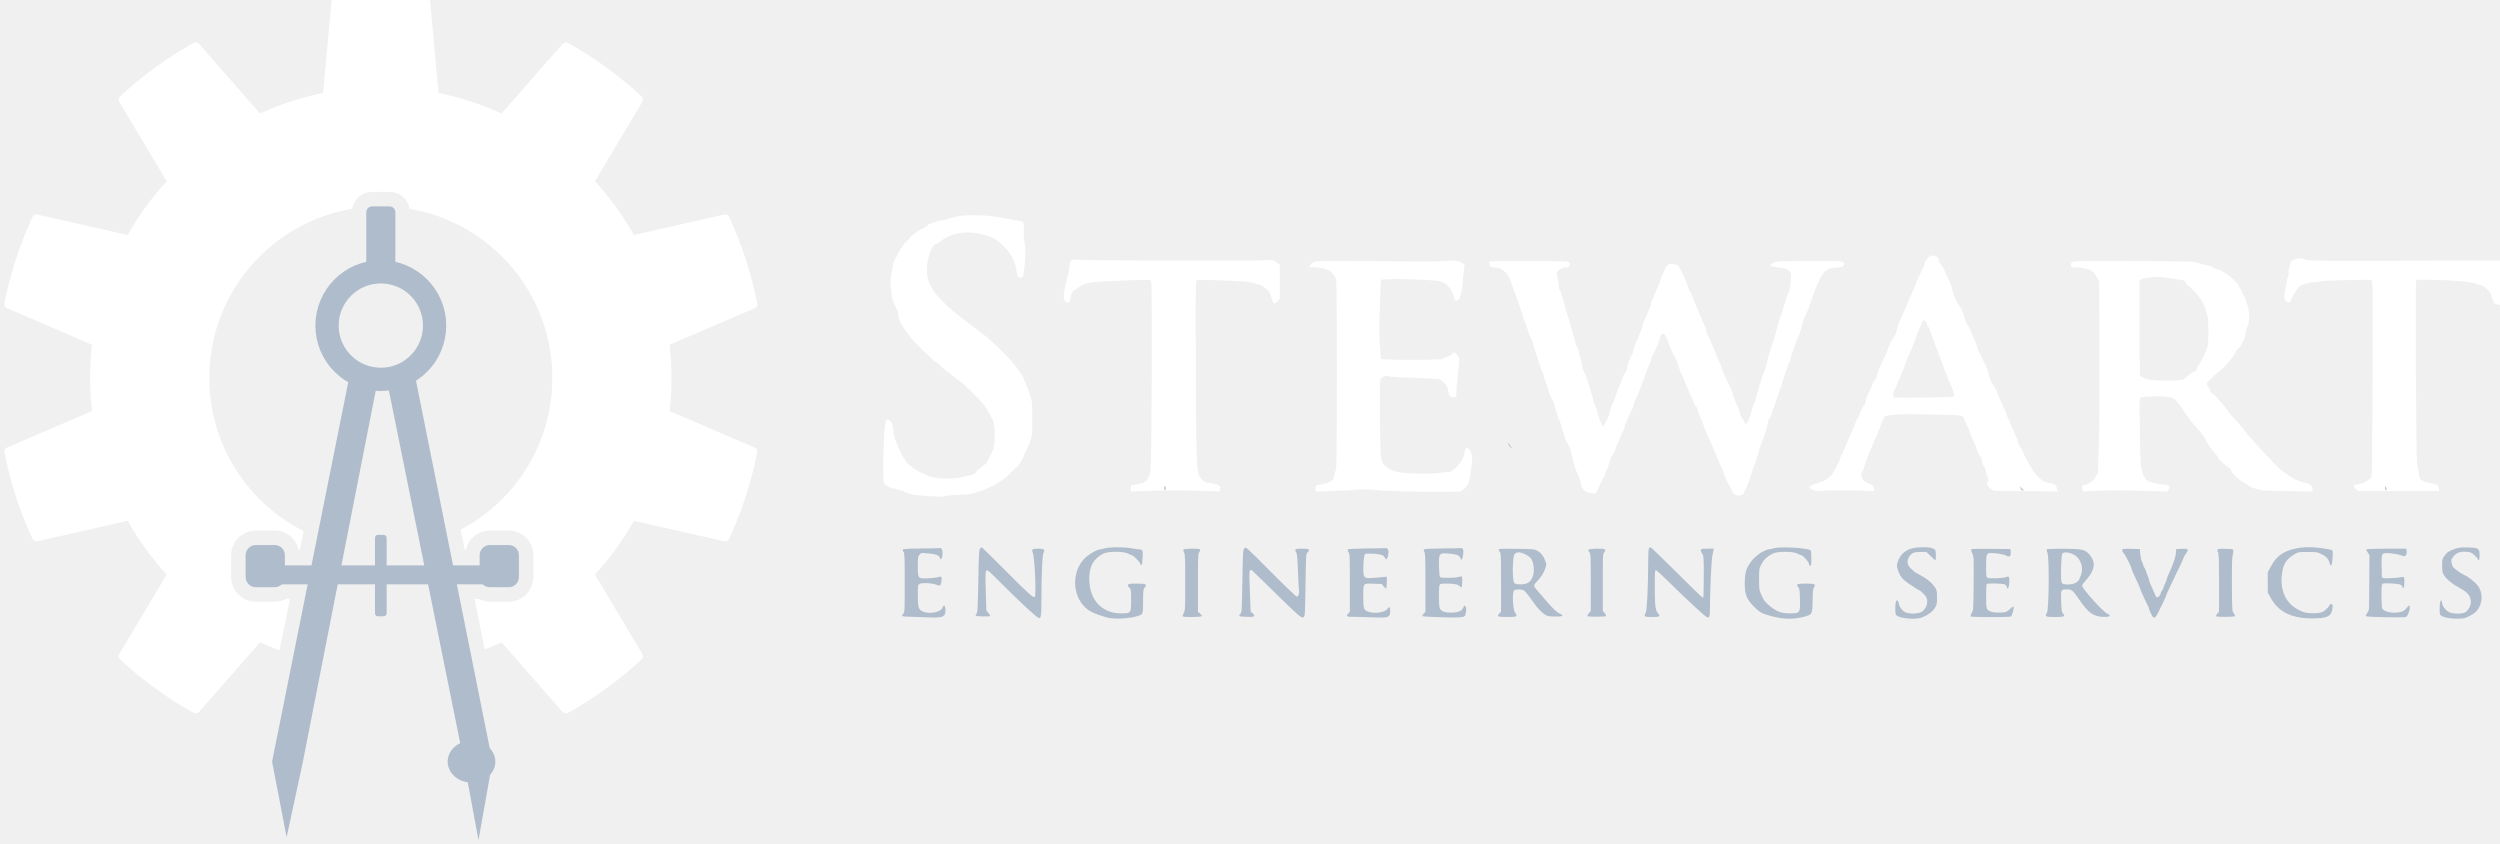
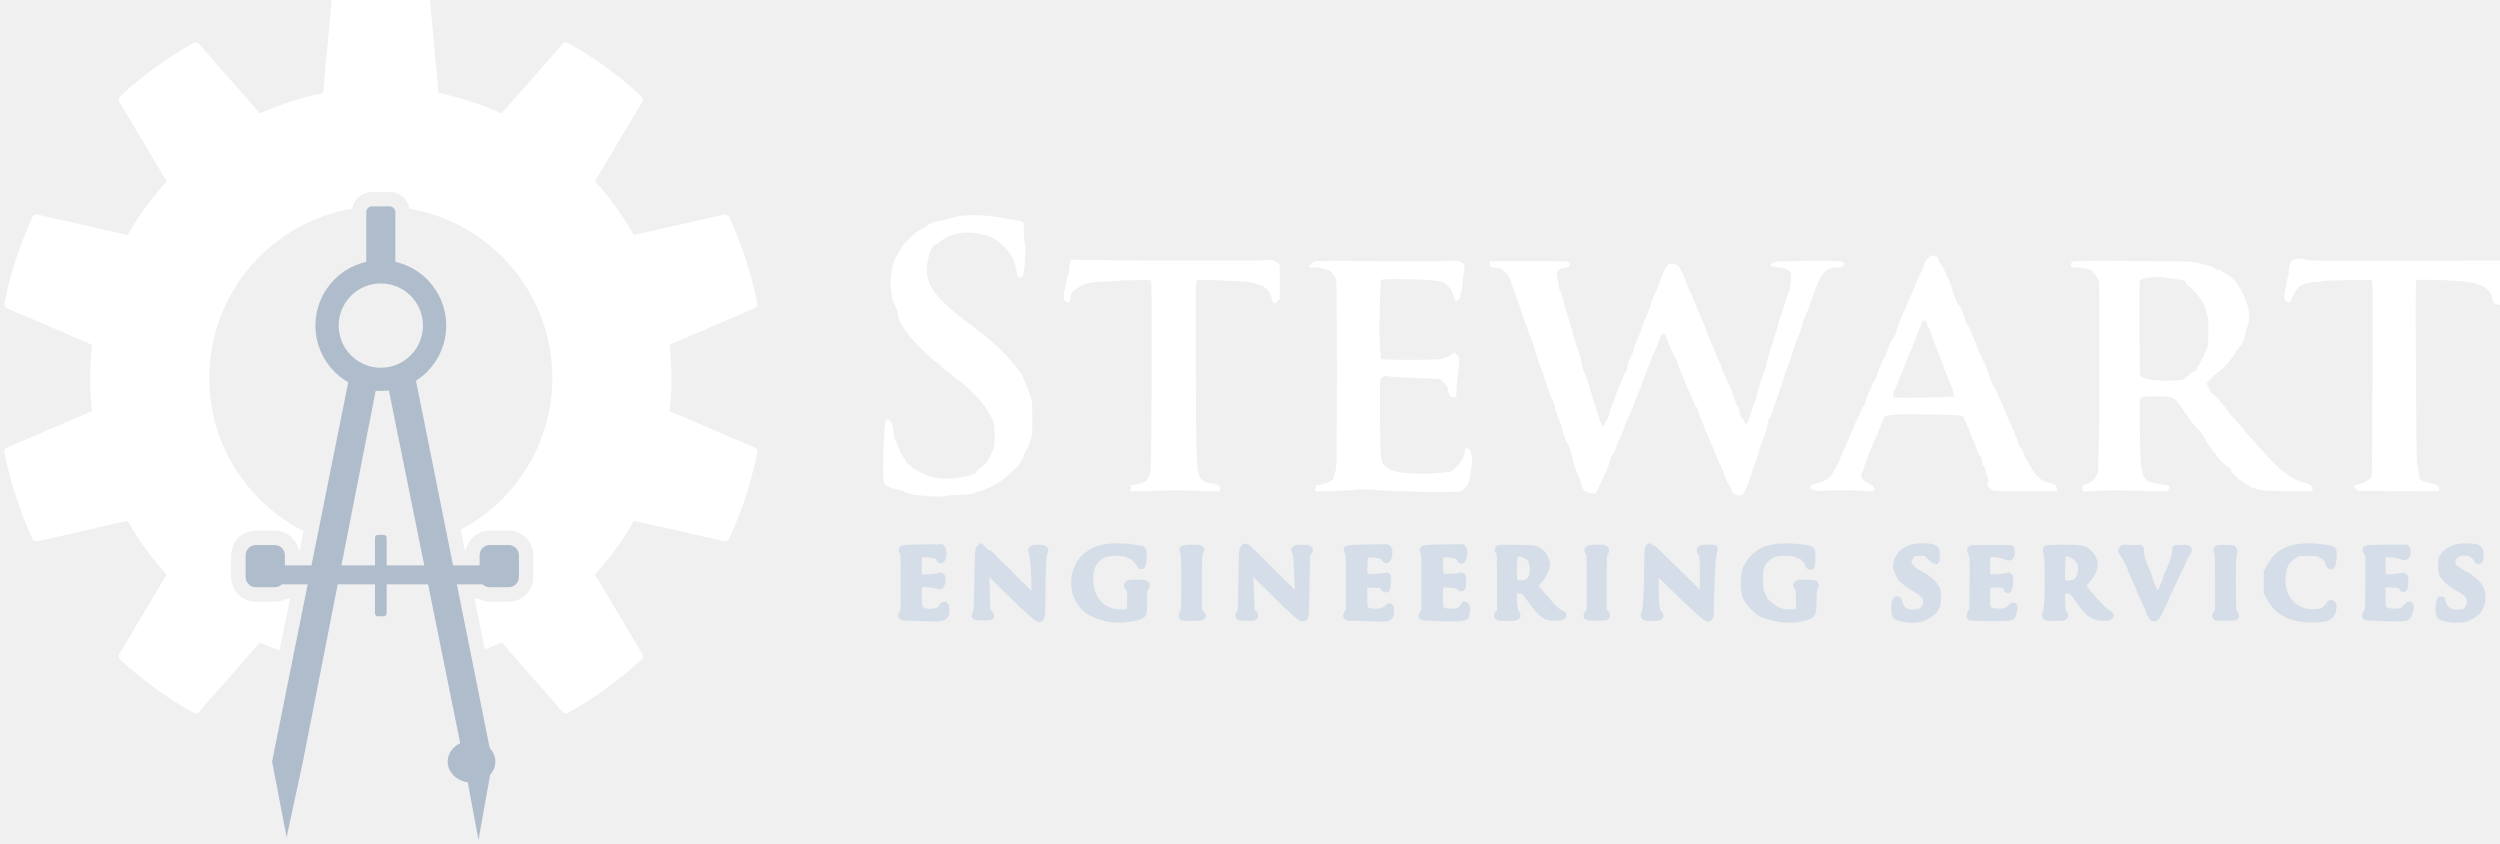
<svg xmlns="http://www.w3.org/2000/svg" viewBox="0 0 860 290" width="860" height="290">
  <defs>
    <mask id="ko-r" maskUnits="userSpaceOnUse" x="-20" y="-20" width="320" height="340">
      <rect x="-20" y="-20" width="320" height="340" fill="#fff" />
      <g fill="#000" stroke="#000" stroke-width="10" stroke-linejoin="round">
        <rect x="126" y="71" width="10" height="24" rx="2" />
        <circle cx="131" cy="112" r="18.5" fill="none" stroke="#000" stroke-width="8" />
        <path d="M120.5 128H130.5L104.2 262 98.6 288 93.6 262Z" />
        <path d="M132.5 128H142.5L169.4 262 164.6 289 159.6 262Z" />
        <ellipse cx="162.2" cy="262" rx="8.2" ry="7.2" />
        <rect x="88" y="194.5" width="87" height="6.5" rx="1" />
        <rect x="84.5" y="187.5" width="13.5" height="14.5" rx="3.5" />
        <rect x="165" y="187.5" width="13.5" height="14.5" rx="3.5" />
        <rect x="129" y="184" width="4" height="28" rx="1" />
        <path d="M118 150H145L178 300H84Z" />
      </g>
    </mask>
  </defs>
  <path mask="url(#ko-r)" fill="#FFFFFF" stroke="#FFFFFF" stroke-width="3" stroke-linejoin="round" fill-rule="evenodd" d="M149.46 33.24L146.45 0.42A130.5 130.5 0 0 0 115.55 0.42L112.54 33.24A98.5 98.5 0 0 0 89.06 40.87L89.06 40.87L67.33 16.08A130.5 130.5 0 0 0 42.33 34.25L59.20 62.57A98.5 98.5 0 0 0 44.68 82.55L44.68 82.55L12.54 75.26A130.5 130.5 0 0 0 2.99 104.65L33.28 117.65A98.5 98.5 0 0 0 33.28 142.35L33.28 142.35L2.99 155.35A130.5 130.5 0 0 0 12.54 184.74L44.68 177.45A98.5 98.5 0 0 0 59.20 197.43L59.20 197.43L42.33 225.75A130.5 130.5 0 0 0 67.33 243.92L89.06 219.13A98.5 98.5 0 0 0 112.54 226.76L112.54 226.76L115.55 259.58A130.5 130.5 0 0 0 146.45 259.58L149.46 226.76A98.5 98.5 0 0 0 172.94 219.13L172.94 219.13L194.67 243.92A130.5 130.5 0 0 0 219.67 225.75L202.80 197.43A98.5 98.5 0 0 0 217.32 177.45L217.32 177.45L249.46 184.74A130.5 130.5 0 0 0 259.01 155.35L228.72 142.35A98.5 98.5 0 0 0 228.72 117.65L228.72 117.65L259.01 104.65A130.5 130.5 0 0 0 249.46 75.26L217.32 82.55A98.5 98.5 0 0 0 202.80 62.57L202.80 62.57L219.67 34.25A130.5 130.5 0 0 0 194.67 16.08L172.94 40.87A98.5 98.5 0 0 0 149.46 33.24ZM191.50 130.00A60.5 60.5 0 1 0 70.50 130.00A60.5 60.5 0 1 0 191.50 130.00Z" />
  <g fill="#AEBCCB">
    <rect x="126" y="71" width="10" height="24" rx="2" />
    <circle cx="131" cy="112" r="18.5" fill="none" stroke="#AEBCCB" stroke-width="8" />
    <path d="M120.5 128H130.5L104.2 262 98.6 288 93.6 262Z" />
    <path d="M132.5 128H142.5L169.4 262 164.6 289 159.6 262Z" />
    <ellipse cx="162.2" cy="262" rx="8.2" ry="7.2" />
    <rect x="88" y="194.5" width="87" height="6.5" rx="1" />
    <rect x="84.5" y="187.5" width="13.5" height="14.5" rx="3.5" />
    <rect x="165" y="187.5" width="13.5" height="14.5" rx="3.5" />
    <rect x="129" y="184" width="4" height="28" rx="1" />
  </g>
  <g transform="translate(280 0) scale(.25)">
    <g transform="translate(0 1160) scale(.1 -.1)">
      <path fill="#FFFFFF" d="M2020 8630 c-30 -4 -68 -12 -83 -18 -16 -7 -39 -12 -51 -12 -13 0 -36 -6 -52 -14 -16 -8 -56 -17 -89 -21 -33 -4 -77 -16 -97 -26 -20 -10 -43 -19 -51 -19 -8 0 -22 -10 -33 -21 -10 -12 -43 -32 -72 -45 -63 -28 -182 -119 -182 -140 0 -8 -11 -19 -24 -25 -26 -12 -106 -120 -106 -144 0 -8 -4 -15 -9 -15 -5 0 -15 -16 -21 -35 -6 -19 -15 -35 -20 -35 -4 0 -17 -26 -28 -57 -18 -52 -28 -103 -47 -252 -7 -56 13 -249 30 -281 7 -14 21 -45 30 -70 9 -25 23 -57 31 -72 8 -14 14 -44 14 -66 0 -59 49 -149 159 -290 67 -87 324 -338 364 -357 20 -9 47 -32 61 -50 14 -18 49 -48 78 -68 29 -19 70 -51 92 -71 21 -20 63 -52 92 -71 64 -41 271 -245 335 -330 25 -33 58 -87 74 -120 16 -33 35 -67 41 -75 38 -47 43 -351 7 -425 -11 -22 -35 -72 -54 -111 -19 -39 -41 -75 -50 -80 -39 -22 -129 -100 -129 -111 0 -16 -30 -31 -82 -43 -24 -5 -74 -16 -113 -25 -152 -35 -367 -26 -470 20 -129 56 -198 95 -230 130 -5 5 -22 18 -37 28 -16 10 -28 22 -28 27 0 6 -15 32 -34 58 -18 27 -37 59 -41 73 -4 13 -14 33 -21 44 -8 11 -14 25 -14 32 0 7 -14 42 -30 77 -17 36 -32 86 -34 113 -7 107 -18 147 -45 170 -67 57 -77 17 -92 -363 -12 -324 -9 -469 12 -502 14 -23 90 -62 120 -62 11 0 36 -7 57 -16 20 -9 46 -16 58 -15 11 1 27 -5 34 -13 7 -9 22 -16 34 -16 12 0 26 -4 32 -9 27 -25 451 -58 489 -38 11 6 99 14 196 18 147 5 183 10 223 28 27 11 55 21 63 21 15 0 88 28 168 65 86 39 221 137 265 193 23 28 46 52 51 52 26 0 116 126 128 181 5 22 15 48 23 57 19 23 32 54 65 147 27 79 28 83 27 310 -1 213 -2 236 -24 300 -28 87 -56 158 -81 210 -10 22 -19 45 -19 52 0 6 -18 34 -40 62 -22 28 -40 53 -40 57 0 7 -67 90 -120 147 -94 103 -297 291 -350 325 -14 9 -41 30 -62 47 -20 16 -73 57 -117 90 -45 33 -104 78 -130 100 -27 22 -72 58 -100 80 -100 78 -281 269 -281 296 0 4 -6 14 -14 22 -8 8 -27 43 -42 78 -42 100 -40 256 6 394 33 97 57 135 87 135 8 0 33 15 56 34 183 146 445 168 717 57 52 -21 83 -44 156 -116 120 -118 162 -203 189 -387 6 -41 42 -61 74 -41 28 18 53 412 30 479 -9 25 -13 79 -12 157 2 138 14 126 -142 152 -55 9 -134 23 -175 31 -165 32 -401 43 -550 24z M15359 8075 c-30 -16 -79 -84 -79 -109 0 -9 -9 -34 -19 -54 -42 -80 -101 -209 -101 -220 0 -6 -18 -51 -40 -99 -75 -162 -80 -173 -80 -184 0 -6 -18 -50 -41 -97 -64 -139 -75 -164 -88 -212 -7 -25 -18 -63 -24 -85 -6 -22 -24 -54 -40 -72 -16 -17 -37 -55 -48 -85 -41 -119 -55 -154 -71 -178 -9 -14 -23 -41 -31 -60 -55 -128 -66 -159 -73 -194 -3 -21 -20 -53 -35 -71 -16 -18 -29 -40 -29 -50 0 -9 -6 -29 -14 -43 -43 -81 -76 -162 -76 -190 0 -17 -8 -39 -19 -49 -23 -22 -36 -47 -57 -109 -9 -27 -19 -51 -23 -54 -9 -8 -51 -96 -51 -108 0 -6 -24 -62 -54 -124 -29 -62 -59 -131 -66 -153 -7 -22 -19 -49 -26 -60 -8 -11 -14 -27 -14 -36 0 -9 -9 -27 -19 -41 -11 -13 -22 -41 -26 -61 -4 -21 -11 -40 -16 -42 -4 -3 -26 -43 -48 -88 -55 -113 -112 -158 -246 -197 -124 -36 -136 -61 -46 -94 35 -12 63 -16 89 -11 20 3 53 6 72 6 19 0 107 0 195 1 181 3 195 2 358 -7 114 -7 117 -7 117 13 0 41 -21 69 -64 83 -65 22 -116 73 -116 119 0 21 6 43 14 49 8 7 18 27 21 44 8 39 50 156 77 217 19 41 40 91 72 175 6 17 19 41 29 55 9 13 17 32 17 42 0 10 9 35 20 55 11 21 20 43 20 50 0 7 9 30 20 50 11 21 20 43 20 49 0 27 36 39 139 47 138 10 109 10 541 3 418 -7 414 -7 435 -77 6 -19 17 -45 25 -59 16 -28 35 -74 56 -139 8 -25 27 -67 43 -95 15 -28 31 -68 35 -89 9 -47 42 -113 60 -120 8 -3 15 -28 18 -62 4 -43 10 -59 26 -71 16 -11 22 -26 22 -50 0 -19 9 -52 20 -74 23 -45 26 -84 7 -102 -19 -17 5 -57 52 -89 l36 -24 438 -3 439 -3 -7 33 c-13 58 -20 64 -103 81 -46 10 -89 26 -103 38 -13 12 -35 31 -49 43 -30 27 -90 102 -90 113 0 5 -15 31 -33 58 -35 54 -82 147 -92 182 -3 12 -19 37 -34 57 -16 20 -31 54 -35 79 -4 23 -15 56 -26 72 -11 17 -20 40 -20 53 0 12 -4 22 -9 22 -5 0 -15 17 -21 38 -7 20 -30 74 -51 120 -22 45 -39 87 -39 94 0 11 -6 25 -79 180 -23 48 -41 92 -41 97 0 14 -40 90 -50 96 -15 9 -49 89 -60 140 -6 28 -20 69 -30 92 -11 24 -20 48 -20 54 0 6 -9 22 -20 36 -11 14 -20 32 -20 39 0 8 -13 35 -29 62 -17 26 -35 68 -40 94 -6 26 -29 84 -51 130 -22 46 -40 88 -40 95 0 18 -39 89 -55 103 -8 7 -17 28 -21 49 -3 20 -14 54 -23 76 -10 22 -21 52 -25 68 -3 15 -22 44 -40 65 -34 37 -76 139 -97 232 -5 25 -21 70 -35 100 -14 30 -34 73 -44 95 -42 95 -56 121 -77 142 -13 12 -23 32 -23 45 -1 55 -70 91 -121 63z m-55 -907 c9 -12 16 -30 16 -40 0 -10 4 -18 8 -18 4 0 14 -17 21 -37 7 -21 21 -62 32 -90 11 -29 29 -79 41 -110 11 -32 27 -70 34 -85 8 -14 14 -31 14 -38 0 -6 9 -30 19 -53 20 -43 54 -136 73 -197 5 -19 17 -44 24 -55 8 -11 14 -27 14 -37 0 -10 13 -41 28 -70 40 -76 67 -173 54 -195 -6 -9 -671 -20 -819 -14 -19 1 -17 85 2 101 8 7 15 18 15 24 0 6 7 25 16 41 9 17 29 65 45 107 15 43 35 88 43 100 7 13 17 37 21 53 3 17 12 44 19 60 7 17 23 55 35 85 13 30 31 72 42 92 10 20 19 43 19 50 1 7 9 31 20 53 11 22 19 45 20 50 0 14 59 156 69 169 5 6 12 26 16 44 8 38 36 43 59 10z M20390 8035 c-19 -8 -42 -17 -52 -20 -20 -8 -60 -164 -46 -181 5 -7 2 -23 -7 -40 -8 -16 -15 -37 -15 -46 0 -9 -6 -43 -14 -75 -23 -93 -29 -185 -14 -205 18 -24 78 -36 78 -15 0 27 65 145 110 198 23 28 163 69 234 69 34 0 66 4 72 9 5 6 158 13 352 16 l342 6 11 -28 c7 -19 9 -421 5 -1298 -6 -1462 -4 -1394 -30 -1409 -10 -6 -31 -21 -45 -32 -28 -23 -119 -54 -158 -54 -32 0 -30 -26 5 -58 l29 -27 556 -1 557 -1 0 33 c0 43 -24 59 -115 75 -38 6 -88 22 -110 34 -40 23 -40 24 -52 106 -7 46 -18 102 -24 124 -13 42 -26 2465 -14 2512 l5 23 179 0 c284 -2 579 -26 643 -54 21 -9 44 -16 52 -16 39 0 143 -89 152 -130 7 -33 32 -101 43 -118 4 -7 24 -17 45 -22 l36 -8 0 307 0 306 -1319 -3 c-1131 -3 -1323 -1 -1348 11 -44 22 -104 27 -143 12z M3538 8018 c-11 -9 -19 -41 -26 -113 -5 -56 -15 -101 -21 -103 -6 -2 -11 -19 -11 -38 0 -18 -7 -51 -15 -71 -8 -21 -19 -74 -24 -118 -11 -88 -1 -119 47 -136 25 -9 42 18 42 68 0 36 29 91 52 99 10 3 34 19 52 34 41 36 123 68 195 75 111 11 420 27 608 31 186 4 192 4 203 -16 16 -30 8 -2545 -9 -2615 -22 -96 -50 -138 -106 -159 -27 -10 -75 -21 -105 -25 l-55 -6 -3 -44 -3 -44 298 9 c335 9 335 9 673 -1 l245 -7 12 28 c21 47 -22 72 -151 89 -59 8 -98 35 -130 90 -42 71 -48 251 -52 1522 -4 1079 -3 1152 13 1169 16 15 35 16 213 10 440 -16 535 -24 589 -47 24 -10 54 -19 66 -19 22 0 78 -39 120 -84 12 -13 30 -54 40 -90 25 -91 38 -100 81 -53 l34 37 0 231 0 231 -29 27 c-43 40 -96 53 -165 40 -59 -11 -2393 -5 -2571 6 -66 5 -94 3 -107 -7z M8700 8009 c-45 -6 -420 -7 -926 -3 -622 5 -861 3 -885 -5 -19 -6 -44 -26 -57 -44 l-22 -32 97 -6 c63 -3 110 -11 130 -22 18 -9 38 -17 46 -17 22 0 83 -72 98 -116 12 -32 14 -261 14 -1324 -1 -1195 -2 -1287 -18 -1317 -9 -18 -17 -45 -17 -62 0 -16 -4 -33 -10 -36 -5 -3 -10 -14 -10 -24 0 -20 -134 -71 -187 -71 -38 0 -53 -16 -53 -58 l0 -35 258 7 c141 4 276 12 298 18 39 9 223 5 304 -7 78 -11 632 -26 875 -23 l261 3 50 40 c63 50 78 96 104 327 10 95 10 113 -5 158 -28 84 -79 106 -88 38 -10 -86 -43 -150 -114 -221 -45 -45 -75 -68 -92 -69 -14 0 -37 -3 -51 -4 -171 -22 -237 -25 -410 -20 -240 7 -321 24 -404 85 -68 50 -71 56 -85 156 -13 91 -19 1016 -7 1053 11 34 85 65 112 47 16 -11 102 -16 352 -24 181 -6 338 -14 348 -17 11 -4 40 -28 66 -54 40 -41 47 -53 53 -102 9 -70 38 -103 83 -94 l29 7 6 117 c4 64 14 171 22 237 22 175 21 185 -19 224 l-35 34 -39 -32 c-22 -17 -54 -34 -71 -37 -17 -4 -36 -13 -42 -20 -16 -20 -843 -21 -856 -1 -7 11 -24 305 -23 397 4 302 17 678 23 688 15 22 640 10 803 -16 91 -15 182 -117 199 -224 12 -75 76 -54 91 30 4 20 10 42 14 47 4 6 11 60 15 120 4 61 13 141 20 179 12 67 12 70 -9 88 -44 37 -128 50 -236 37z M9313 8003 c-26 -5 -28 -18 -10 -56 11 -24 18 -27 61 -27 109 0 198 -84 236 -225 5 -16 20 -59 33 -95 25 -64 32 -85 67 -185 9 -27 22 -66 30 -85 7 -19 18 -55 25 -80 7 -25 19 -61 28 -80 21 -50 37 -97 53 -155 8 -27 19 -51 24 -53 5 -2 19 -36 30 -75 42 -148 113 -363 131 -399 10 -20 19 -44 19 -53 0 -9 8 -37 19 -63 10 -26 28 -81 41 -122 22 -75 55 -152 76 -180 6 -8 14 -37 18 -64 3 -27 11 -55 17 -63 7 -7 16 -34 20 -60 5 -26 14 -50 20 -53 5 -4 16 -31 24 -61 13 -50 20 -76 62 -204 9 -27 22 -54 29 -60 18 -14 53 -116 69 -200 16 -86 38 -150 77 -234 16 -35 35 -89 41 -120 6 -31 17 -62 24 -69 7 -7 13 -17 13 -22 0 -17 82 -50 124 -50 l43 0 41 83 c22 45 43 92 46 104 4 11 13 27 21 33 8 7 15 20 15 29 0 9 7 30 16 46 20 39 41 97 60 165 8 30 21 60 28 65 15 11 56 97 56 116 0 6 9 33 21 58 12 25 29 64 39 86 10 22 27 61 39 88 11 26 21 54 21 63 0 8 8 32 19 52 17 35 26 54 80 175 11 26 21 54 21 62 0 13 13 44 61 150 10 22 27 65 38 95 11 30 34 90 51 134 16 43 30 82 30 87 0 5 13 36 29 69 16 33 32 78 36 100 4 22 12 46 18 53 22 23 87 173 101 232 17 70 53 74 83 8 12 -27 25 -61 29 -78 8 -35 81 -193 99 -215 7 -8 27 -61 44 -117 18 -56 39 -107 47 -114 8 -6 14 -18 14 -25 0 -7 9 -33 19 -56 10 -24 29 -68 41 -98 13 -30 40 -92 61 -137 22 -46 39 -88 39 -95 0 -7 9 -19 20 -26 11 -7 20 -23 20 -36 0 -22 15 -61 61 -163 10 -24 19 -47 19 -53 0 -5 9 -29 19 -52 10 -24 29 -68 41 -98 13 -30 40 -92 61 -137 22 -46 39 -89 39 -97 0 -8 4 -17 9 -21 5 -3 15 -22 21 -43 11 -36 36 -92 72 -163 10 -20 18 -45 18 -56 0 -10 6 -27 14 -38 7 -11 17 -31 21 -45 4 -14 20 -45 35 -70 15 -25 33 -63 41 -84 29 -81 154 -88 174 -9 3 15 12 35 19 43 7 8 23 47 36 85 12 39 31 93 41 120 11 28 19 56 19 64 0 7 7 25 15 39 19 34 61 165 70 217 4 22 13 50 21 62 8 12 14 30 14 40 0 10 6 27 13 38 20 30 67 184 71 235 3 24 10 49 18 55 14 11 30 47 60 140 11 33 23 69 27 80 5 11 21 58 36 105 14 46 31 93 36 103 6 10 18 48 28 85 25 90 69 219 91 262 9 19 20 53 24 75 4 22 14 54 21 70 7 17 23 62 35 100 13 39 27 77 32 85 23 40 55 136 74 220 8 36 19 67 24 68 6 2 10 11 10 21 0 9 6 26 14 37 15 22 34 71 96 255 21 63 50 136 64 162 14 25 26 50 26 56 0 22 64 104 101 128 31 20 54 26 124 31 78 4 88 7 103 30 15 23 15 25 -8 44 -23 18 -42 19 -464 17 -429 -2 -442 -3 -490 -24 l-49 -22 23 -23 c18 -18 24 -20 31 -9 5 8 9 9 9 3 0 -7 26 -13 68 -16 82 -5 146 -40 155 -85 8 -41 -13 -224 -29 -250 -15 -24 -40 -98 -74 -218 -12 -44 -31 -98 -41 -121 -10 -23 -19 -47 -19 -55 0 -8 -9 -45 -21 -84 -11 -38 -30 -101 -41 -140 -25 -84 -37 -123 -48 -150 -21 -57 -51 -167 -60 -220 -6 -33 -21 -82 -34 -110 -13 -27 -35 -88 -49 -135 -14 -47 -35 -116 -46 -155 -12 -38 -21 -77 -21 -85 0 -8 -7 -28 -16 -45 -16 -29 -21 -47 -62 -187 -25 -87 -48 -124 -68 -107 -8 6 -14 19 -14 29 0 10 -7 23 -16 31 -23 19 -40 58 -54 122 -6 31 -15 57 -20 57 -5 0 -14 17 -20 38 -7 20 -20 56 -31 79 -10 24 -19 49 -19 58 0 16 -17 55 -96 220 -29 61 -55 126 -59 145 -4 19 -15 49 -25 65 -9 17 -27 57 -39 90 -31 82 -67 167 -107 253 -19 40 -34 79 -34 87 0 8 -9 34 -19 57 -10 24 -29 68 -41 98 -13 30 -34 80 -47 110 -48 106 -93 219 -93 233 0 6 -6 18 -14 26 -14 15 -23 37 -60 141 -33 90 -95 216 -118 237 -10 9 -40 18 -68 21 -73 7 -84 -5 -159 -182 -12 -27 -21 -53 -21 -59 0 -6 -8 -29 -18 -51 -11 -23 -29 -66 -41 -96 -13 -30 -32 -74 -42 -98 -10 -23 -19 -48 -19 -55 0 -13 -31 -98 -60 -162 -10 -22 -27 -61 -39 -88 -11 -26 -21 -54 -21 -63 0 -15 -26 -86 -60 -159 -40 -89 -59 -142 -65 -182 -4 -23 -13 -47 -21 -54 -8 -6 -14 -18 -14 -27 0 -8 -9 -30 -21 -48 -11 -19 -23 -60 -26 -91 -4 -43 -12 -64 -29 -79 -13 -12 -30 -48 -39 -79 -10 -31 -30 -82 -45 -113 -15 -32 -36 -86 -46 -122 -10 -36 -30 -88 -45 -117 -15 -28 -33 -80 -39 -114 -7 -35 -21 -76 -32 -92 -12 -17 -27 -46 -34 -66 -7 -20 -18 -36 -25 -36 -15 0 -49 82 -79 190 -12 44 -31 99 -41 123 -10 23 -19 48 -19 55 0 6 -9 41 -20 77 -11 36 -34 111 -51 167 -16 56 -41 117 -53 136 -15 22 -25 56 -30 101 -4 37 -16 89 -26 117 -11 27 -20 60 -20 72 0 12 -9 36 -20 52 -11 17 -20 39 -20 51 0 12 -11 52 -25 89 -13 37 -22 72 -19 76 3 5 -2 21 -10 37 -8 15 -17 46 -21 67 -4 22 -15 60 -25 85 -17 43 -32 96 -81 280 -12 47 -27 88 -33 92 -5 3 -11 19 -13 35 -6 51 -13 97 -25 150 -9 45 -9 56 6 78 21 32 72 55 120 55 30 0 35 4 41 31 8 37 7 38 -42 50 -37 8 -996 10 -1040 2z M17312 7993 c-15 -13 -20 -25 -15 -45 5 -28 7 -28 82 -28 42 -1 94 -7 116 -15 22 -8 48 -15 58 -15 24 0 82 -63 110 -120 l22 -45 3 -945 c2 -598 -1 -1070 -8 -1285 -7 -187 -12 -356 -11 -377 0 -20 -6 -41 -14 -48 -8 -7 -15 -17 -15 -22 0 -37 -107 -118 -156 -118 -29 0 -43 -28 -31 -61 l12 -32 205 9 c216 9 244 9 680 -2 l275 -7 14 25 c25 48 13 62 -59 69 -103 10 -192 30 -227 51 -33 19 -73 89 -73 125 0 11 -6 36 -14 54 -11 26 -16 136 -21 491 -7 447 -7 456 12 473 17 14 48 18 184 21 189 4 264 -10 302 -57 12 -15 36 -43 52 -64 17 -20 36 -49 44 -63 7 -15 28 -45 45 -67 17 -22 45 -60 61 -85 17 -25 55 -70 85 -100 58 -58 120 -146 120 -168 0 -14 130 -191 156 -212 7 -7 14 -18 14 -24 0 -17 99 -111 137 -130 21 -10 35 -26 39 -44 8 -33 86 -116 134 -143 19 -11 47 -27 61 -37 79 -53 96 -63 119 -68 14 -2 50 -12 80 -22 46 -14 111 -17 393 -20 l337 -4 0 25 c0 56 -30 80 -119 97 -68 13 -171 63 -235 116 -30 24 -59 44 -63 44 -12 0 -226 221 -343 354 -52 59 -104 118 -116 129 -12 12 -34 40 -50 62 -16 21 -36 46 -44 55 -8 9 -37 42 -65 74 -27 32 -65 75 -84 95 -18 20 -43 52 -56 71 -12 19 -35 49 -51 65 -16 17 -48 54 -71 84 -24 30 -56 61 -73 69 -19 9 -33 27 -41 51 -7 20 -20 46 -29 59 -24 30 -16 54 31 88 21 16 39 34 39 41 0 6 24 27 54 47 76 50 209 197 246 271 16 33 39 66 50 73 41 25 100 155 100 220 0 11 6 33 14 49 50 101 46 258 -10 380 -7 17 -14 38 -14 46 0 8 -9 25 -19 39 -11 13 -23 36 -26 51 -4 14 -13 31 -21 38 -8 6 -14 15 -14 20 0 37 -124 158 -200 196 -19 10 -41 24 -48 31 -7 6 -25 12 -39 12 -15 0 -34 6 -42 13 -21 18 -127 57 -154 57 -12 0 -51 10 -87 22 -65 22 -71 22 -886 26 -780 3 -821 2 -842 -15z m1353 -223 c60 -11 125 -20 144 -20 35 0 71 -23 71 -46 0 -7 8 -17 17 -22 9 -5 51 -44 93 -86 85 -84 152 -197 165 -277 4 -24 12 -50 18 -58 19 -22 20 -398 2 -434 -8 -17 -15 -34 -15 -38 0 -16 -83 -184 -107 -215 -12 -17 -23 -37 -23 -45 0 -19 -20 -39 -38 -39 -13 0 -110 -75 -124 -96 -27 -41 -426 -45 -543 -5 -32 11 -65 28 -72 37 -10 14 -13 154 -13 666 l0 648 26 17 c26 17 111 28 235 31 30 1 104 -7 164 -18z" />
      <g data-centered="1" transform="translate(529 0)">
-         <path fill="#AEBCCB" d="M9028 5482 c9 -10 22 -27 29 -38 6 -10 12 -14 12 -8 1 15 -38 64 -50 64 -5 0 -1 -8 9 -18z M4290 4886 c0 -14 5 -28 10 -31 6 -4 10 7 10 24 0 17 -4 31 -10 31 -5 0 -10 -11 -10 -24z M16071 4895 c-1 -25 17 -45 39 -45 12 1 11 3 -3 11 -10 6 -22 20 -27 32 -8 21 -9 21 -9 2z M21090 4888 c0 -15 5 -30 10 -33 13 -8 13 25 0 45 -8 12 -10 9 -10 -12z M1761 4057 c-19 -24 -22 -64 -29 -479 -7 -369 -10 -409 -26 -427 -9 -10 -13 -22 -8 -25 14 -8 189 -12 197 -4 4 4 -6 23 -22 41 l-30 35 -8 267 c-6 234 -5 269 8 283 14 14 32 -1 180 -149 264 -265 488 -474 534 -498 38 -20 43 9 44 261 1 358 12 609 29 634 25 40 8 54 -67 54 -92 0 -101 -7 -79 -61 24 -59 47 -567 27 -597 -17 -27 -66 16 -395 347 -182 182 -333 331 -337 331 -3 0 -12 -6 -18 -13z M3470 4054 c-25 -7 -54 -14 -64 -14 -30 0 -115 -45 -176 -93 -195 -153 -222 -481 -55 -675 67 -77 136 -113 320 -167 132 -39 451 -5 492 51 9 13 13 62 13 175 0 141 2 159 20 182 39 49 23 57 -123 57 -111 0 -128 -11 -86 -56 23 -25 24 -32 24 -171 0 -183 0 -183 -141 -183 -258 0 -431 184 -435 465 -3 177 54 283 191 356 65 35 283 35 345 1 22 -12 45 -22 51 -22 18 0 103 -86 114 -115 17 -46 27 -26 33 72 7 106 1 123 -42 123 -14 0 -61 7 -104 15 -101 19 -315 19 -377 -1z M5392 4052 c-18 -18 -19 -43 -26 -448 -7 -417 -8 -430 -28 -451 -30 -32 -19 -38 88 -41 107 -4 127 8 80 50 l-26 23 -11 279 c-9 231 -9 280 3 287 7 5 16 8 20 6 3 -1 148 -141 321 -311 322 -316 362 -351 391 -340 24 9 24 14 31 459 6 388 7 411 25 430 42 45 28 55 -69 55 -98 0 -112 -7 -86 -47 14 -21 18 -67 26 -260 5 -130 11 -250 14 -267 8 -39 -9 -86 -30 -86 -9 0 -161 145 -338 323 -389 390 -360 364 -385 339z M10960 4051 c-6 -11 -10 -93 -10 -193 -1 -353 -17 -667 -35 -694 -30 -46 -16 -54 89 -54 107 0 121 8 81 50 -36 37 -44 109 -45 383 0 160 3 209 13 213 7 2 87 -70 182 -164 210 -209 483 -462 519 -482 40 -21 46 -5 46 145 0 195 20 633 31 690 6 28 13 62 16 78 l5 27 -86 0 c-101 0 -109 -7 -74 -66 23 -38 23 -45 23 -324 0 -220 -3 -285 -12 -285 -7 0 -170 156 -361 348 -192 191 -354 347 -360 347 -6 0 -16 -9 -22 -19z M12675 4055 c-27 -8 -59 -14 -70 -15 -21 0 -103 -40 -133 -65 -9 -7 -32 -26 -50 -41 -36 -29 -72 -78 -112 -153 -37 -71 -43 -296 -8 -384 32 -83 159 -215 233 -241 210 -74 381 -88 545 -46 129 34 128 31 132 223 2 134 6 166 20 186 30 42 10 51 -114 51 -119 0 -139 -10 -102 -51 16 -18 20 -41 22 -151 6 -204 3 -208 -136 -208 -117 0 -176 21 -268 93 -72 57 -94 84 -130 168 -27 60 -28 73 -28 209 0 143 0 146 31 205 32 63 78 106 153 146 65 35 283 35 345 1 22 -12 45 -22 52 -22 22 0 102 -89 105 -118 2 -16 9 -27 18 -27 12 0 15 18 15 104 0 82 -3 105 -15 111 -68 34 -411 51 -505 25z M14560 4048 c-96 -34 -151 -93 -180 -194 -11 -37 -10 -50 8 -103 28 -82 66 -128 154 -186 40 -26 85 -56 100 -66 15 -11 31 -19 35 -19 13 -1 78 -63 96 -92 37 -60 12 -155 -53 -203 -48 -35 -196 -37 -245 -3 -41 28 -71 73 -79 121 -8 45 -31 49 -40 6 -8 -43 -7 -151 2 -166 34 -54 269 -76 368 -36 80 34 142 80 171 131 25 43 28 56 27 144 0 88 -3 100 -27 135 -54 77 -121 129 -259 200 -15 8 -48 35 -73 59 -52 53 -60 104 -25 161 33 55 64 68 157 68 l82 0 58 -57 c32 -32 62 -58 66 -58 4 0 7 33 5 73 -3 71 -3 72 -38 89 -50 26 -233 23 -310 -4z M19830 4046 c-151 -39 -239 -106 -309 -236 l-46 -85 0 -140 1 -140 44 -79 c108 -190 290 -277 574 -275 204 1 257 28 271 136 6 45 4 54 -11 60 -11 4 -19 2 -22 -6 -8 -24 -65 -82 -96 -98 -52 -27 -199 -29 -269 -5 -222 79 -330 270 -296 526 19 142 57 200 184 277 37 22 50 24 171 24 123 0 134 -2 186 -28 69 -35 95 -62 111 -116 6 -23 17 -42 22 -42 12 0 23 66 24 148 1 57 -1 63 -21 67 -207 44 -379 48 -518 12z M22050 4047 c-83 -29 -111 -48 -146 -99 -27 -38 -29 -49 -29 -132 0 -76 4 -97 22 -126 41 -66 115 -125 252 -200 82 -46 121 -101 121 -172 0 -49 -32 -111 -71 -140 -39 -29 -186 -28 -234 2 -50 31 -82 74 -90 120 -4 22 -10 40 -15 40 -19 0 -28 -171 -11 -199 19 -30 112 -53 221 -53 98 -1 109 1 172 31 79 38 118 73 147 135 44 89 37 198 -17 279 -29 43 -135 131 -177 147 -42 16 -148 89 -169 117 -10 14 -21 44 -23 67 -4 36 0 46 31 83 44 51 88 66 171 61 55 -3 69 -9 108 -41 25 -21 49 -46 52 -57 13 -41 25 -18 25 50 0 95 -14 104 -165 107 -92 2 -120 -1 -175 -20z M952 4053 c-210 -3 -254 -6 -258 -18 -3 -8 1 -22 10 -30 14 -15 16 -64 16 -423 0 -403 0 -406 -22 -429 -30 -33 -19 -37 90 -39 53 -1 167 -5 253 -9 216 -10 249 7 237 125 -4 43 -23 49 -36 11 -24 -67 -191 -98 -282 -51 -51 26 -60 59 -60 227 0 130 0 133 25 149 30 19 176 11 238 -14 46 -18 53 -12 63 56 8 53 -3 67 -41 52 -15 -6 -76 -13 -135 -17 -149 -8 -150 -7 -150 166 0 117 2 131 22 156 21 27 23 28 99 22 125 -10 169 -25 182 -60 9 -28 11 -29 24 -12 25 35 12 155 -16 143 -4 -2 -120 -4 -259 -5z M7075 4053 c-137 -2 -253 -7 -258 -12 -5 -5 -1 -21 10 -37 17 -26 18 -56 18 -425 l0 -397 -25 -27 c-34 -37 -16 -45 95 -43 50 0 162 -3 250 -7 213 -9 235 -2 235 87 0 56 -12 67 -34 33 -36 -55 -195 -76 -282 -36 -50 23 -54 39 -54 222 0 167 -4 162 139 157 l114 -3 28 -35 c16 -18 31 -31 34 -28 4 3 7 41 8 84 l2 79 -30 -3 c-16 -1 -76 -7 -132 -12 -121 -12 -147 -5 -157 40 -14 71 -2 267 18 287 10 10 156 5 208 -7 38 -10 52 -19 65 -43 15 -29 16 -30 29 -12 8 10 14 26 14 36 0 9 3 30 6 46 6 31 -16 65 -39 61 -7 -2 -124 -4 -262 -5z M8112 4053 c-204 -3 -244 -6 -249 -18 -3 -9 1 -23 8 -32 11 -13 14 -94 14 -419 l0 -402 -25 -27 c-18 -20 -21 -28 -12 -34 7 -4 127 -11 266 -15 262 -6 310 -2 320 32 15 55 16 98 2 117 -14 19 -15 19 -30 -16 -19 -46 -75 -69 -169 -69 -94 0 -144 22 -157 69 -13 47 -13 287 0 312 9 17 22 19 104 19 101 0 152 -12 178 -41 21 -25 27 -11 29 74 2 69 -2 74 -45 59 -44 -16 -244 -18 -259 -3 -8 7 -13 58 -15 132 -6 187 2 201 106 194 129 -10 172 -23 184 -56 18 -52 31 -37 44 54 7 51 -6 79 -35 75 -9 -2 -125 -4 -259 -5z M4554 4037 c-2 -7 2 -27 11 -43 13 -24 15 -87 15 -409 0 -363 -1 -382 -20 -418 -11 -21 -18 -42 -15 -47 9 -15 252 -13 261 2 4 6 -5 21 -22 35 l-29 23 0 398 c0 366 1 400 18 425 10 15 15 32 12 37 -10 16 -225 13 -231 -3z M8895 4040 c-4 -6 1 -20 12 -32 17 -19 18 -45 18 -423 l0 -403 -24 -25 c-37 -40 -21 -47 110 -47 135 0 147 7 108 59 -32 43 -43 286 -13 308 22 16 102 17 131 0 20 -11 79 -84 146 -182 41 -60 107 -128 150 -154 33 -20 53 -24 134 -25 102 -1 131 12 76 36 -51 22 -99 66 -199 184 -54 64 -114 133 -131 152 -40 43 -41 62 -5 99 62 64 101 121 122 181 21 60 21 65 6 109 -23 67 -60 116 -109 143 -40 24 -51 25 -283 28 -178 3 -243 1 -249 -8z m358 -65 c77 -36 102 -68 117 -146 20 -113 -8 -208 -75 -249 -43 -26 -159 -29 -187 -3 -29 26 -27 359 3 397 27 34 72 34 142 1z M10132 4038 c-8 -8 -6 -17 8 -36 19 -24 20 -43 20 -418 l0 -392 -27 -32 c-21 -25 -23 -34 -13 -40 11 -7 175 -8 238 -1 19 2 14 22 -10 49 l-23 24 0 393 c0 360 1 395 18 412 21 24 22 39 1 47 -29 11 -199 7 -212 -6z M15395 4040 c-4 -6 3 -30 15 -55 21 -43 21 -53 18 -412 -3 -364 -3 -368 -26 -407 -13 -21 -19 -42 -15 -47 15 -14 538 -15 556 -1 16 14 42 113 35 134 -2 6 -20 -4 -39 -23 -18 -19 -47 -40 -62 -47 -38 -16 -170 -15 -210 2 -66 27 -67 31 -67 211 0 117 3 166 12 171 14 9 175 6 227 -3 25 -4 36 -13 46 -37 l13 -31 11 28 c14 35 14 134 1 142 -5 3 -18 1 -29 -4 -30 -17 -233 -26 -259 -12 -21 11 -22 18 -22 161 0 173 3 180 78 180 69 0 174 -19 199 -36 46 -29 69 -6 61 62 l-3 29 -267 3 c-177 1 -269 -1 -273 -8z M16435 4040 c-4 -6 1 -30 10 -53 26 -68 19 -780 -8 -821 -33 -49 -20 -56 105 -56 133 0 153 8 119 44 -21 22 -23 36 -28 165 -7 165 -4 171 68 171 81 0 88 -6 192 -157 107 -156 175 -207 289 -219 107 -11 155 12 86 41 -57 23 -348 348 -348 387 0 8 18 34 40 59 123 133 151 234 90 329 -46 72 -86 100 -162 110 -88 13 -445 13 -453 0z m380 -77 c92 -54 132 -186 86 -285 -11 -26 -21 -51 -21 -56 0 -5 -17 -21 -38 -36 -52 -36 -184 -39 -202 -5 -18 33 -9 381 10 404 22 26 102 16 165 -22z M17474 4035 c-4 -9 2 -26 13 -38 27 -30 113 -196 113 -218 0 -12 12 -39 76 -177 24 -51 44 -97 44 -102 0 -11 69 -164 100 -222 11 -20 20 -42 20 -49 0 -17 48 -117 59 -123 21 -13 43 10 72 73 16 36 34 73 39 81 6 8 15 26 21 40 6 14 20 43 30 66 11 23 19 44 19 48 0 3 27 64 61 134 33 70 70 147 81 172 12 25 25 52 30 60 4 8 15 31 24 50 8 19 22 49 30 67 8 17 14 34 14 37 0 3 14 26 32 51 41 58 32 67 -63 63 l-74 -3 -1 -30 c-2 -70 -35 -170 -109 -330 -8 -16 -17 -43 -21 -60 -4 -16 -15 -46 -26 -65 -10 -19 -18 -41 -18 -48 0 -8 -9 -25 -20 -39 -11 -14 -20 -33 -20 -43 0 -19 -30 -50 -49 -50 -6 0 -16 12 -22 28 -6 15 -19 45 -29 67 -10 22 -27 61 -39 88 -11 26 -21 55 -21 65 -1 9 -9 35 -20 57 -11 22 -20 47 -20 55 0 8 -9 29 -20 45 -11 17 -20 37 -20 45 0 8 -7 29 -17 45 -9 17 -19 62 -22 100 l-6 70 -118 3 c-100 2 -118 0 -123 -13z M18784 4035 c-4 -8 0 -23 7 -32 11 -13 14 -94 14 -419 l0 -402 -24 -25 c-12 -14 -20 -31 -16 -37 7 -12 248 -10 260 2 4 3 -4 21 -17 38 -23 32 -23 33 -26 378 -2 224 1 368 8 407 20 110 29 100 -93 103 -89 2 -108 0 -113 -13z M20834 4039 c-3 -6 4 -25 17 -42 l24 -32 -2 -310 c-1 -170 -2 -342 -3 -381 0 -60 -4 -77 -26 -109 -17 -26 -22 -40 -14 -45 18 -11 516 -21 544 -10 25 9 56 84 56 137 0 32 -10 29 -44 -13 -38 -48 -80 -64 -171 -64 -82 0 -145 23 -165 59 -6 11 -10 87 -10 175 0 139 2 156 18 165 11 6 63 6 131 2 115 -8 129 -13 144 -55 11 -28 22 13 22 77 0 67 -2 72 -20 68 -79 -14 -240 -23 -263 -15 l-27 9 -3 152 c-3 191 -5 188 119 180 49 -4 107 -14 131 -23 66 -24 80 -23 90 9 6 15 7 39 4 52 l-6 25 -270 0 c-184 0 -271 -3 -276 -11z" />
+         <path fill="#D5DEE8" stroke="#D5DEE8" stroke-width="110" stroke-linejoin="round" d="M1761 4057c -19 -24 -22 -64 -29 -479 -7 -369 -10 -409 -26 -427 -9 -10 -13 -22 -8 -25 14 -8 189 -12 197 -4 4 4 -6 23 -22 41 l -30 35 -8 267 c -6 234 -5 269 8 283 14 14 32 -1 180 -149 264 -265 488 -474 534 -498 38 -20 43 9 44 261 1 358 12 609 29 634 25 40 8 54 -67 54 -92 0 -101 -7 -79 -61 24 -59 47 -567 27 -597 -17 -27 -66 16 -395 347 -182 182 -333 331 -337 331 -3 0 -12 -6 -18 -13 z M3470 4054c -25 -7 -54 -14 -64 -14 -30 0 -115 -45 -176 -93 -195 -153 -222 -481 -55 -675 67 -77 136 -113 320 -167 132 -39 451 -5 492 51 9 13 13 62 13 175 0 141 2 159 20 182 39 49 23 57 -123 57 -111 0 -128 -11 -86 -56 23 -25 24 -32 24 -171 0 -183 0 -183 -141 -183 -258 0 -431 184 -435 465 -3 177 54 283 191 356 65 35 283 35 345 1 22 -12 45 -22 51 -22 18 0 103 -86 114 -115 17 -46 27 -26 33 72 7 106 1 123 -42 123 -14 0 -61 7 -104 15 -101 19 -315 19 -377 -1 z M5392 4052c -18 -18 -19 -43 -26 -448 -7 -417 -8 -430 -28 -451 -30 -32 -19 -38 88 -41 107 -4 127 8 80 50 l -26 23 -11 279 c -9 231 -9 280 3 287 7 5 16 8 20 6 3 -1 148 -141 321 -311 322 -316 362 -351 391 -340 24 9 24 14 31 459 6 388 7 411 25 430 42 45 28 55 -69 55 -98 0 -112 -7 -86 -47 14 -21 18 -67 26 -260 5 -130 11 -250 14 -267 8 -39 -9 -86 -30 -86 -9 0 -161 145 -338 323 -389 390 -360 364 -385 339 z M10960 4051c -6 -11 -10 -93 -10 -193 -1 -353 -17 -667 -35 -694 -30 -46 -16 -54 89 -54 107 0 121 8 81 50 -36 37 -44 109 -45 383 0 160 3 209 13 213 7 2 87 -70 182 -164 210 -209 483 -462 519 -482 40 -21 46 -5 46 145 0 195 20 633 31 690 6 28 13 62 16 78 l 5 27 -86 0 c -101 0 -109 -7 -74 -66 23 -38 23 -45 23 -324 0 -220 -3 -285 -12 -285 -7 0 -170 156 -361 348 -192 191 -354 347 -360 347 -6 0 -16 -9 -22 -19 z M12675 4055c -27 -8 -59 -14 -70 -15 -21 0 -103 -40 -133 -65 -9 -7 -32 -26 -50 -41 -36 -29 -72 -78 -112 -153 -37 -71 -43 -296 -8 -384 32 -83 159 -215 233 -241 210 -74 381 -88 545 -46 129 34 128 31 132 223 2 134 6 166 20 186 30 42 10 51 -114 51 -119 0 -139 -10 -102 -51 16 -18 20 -41 22 -151 6 -204 3 -208 -136 -208 -117 0 -176 21 -268 93 -72 57 -94 84 -130 168 -27 60 -28 73 -28 209 0 143 0 146 31 205 32 63 78 106 153 146 65 35 283 35 345 1 22 -12 45 -22 52 -22 22 0 102 -89 105 -118 2 -16 9 -27 18 -27 12 0 15 18 15 104 0 82 -3 105 -15 111 -68 34 -411 51 -505 25 z M14560 4048c -96 -34 -151 -93 -180 -194 -11 -37 -10 -50 8 -103 28 -82 66 -128 154 -186 40 -26 85 -56 100 -66 15 -11 31 -19 35 -19 13 -1 78 -63 96 -92 37 -60 12 -155 -53 -203 -48 -35 -196 -37 -245 -3 -41 28 -71 73 -79 121 -8 45 -31 49 -40 6 -8 -43 -7 -151 2 -166 34 -54 269 -76 368 -36 80 34 142 80 171 131 25 43 28 56 27 144 0 88 -3 100 -27 135 -54 77 -121 129 -259 200 -15 8 -48 35 -73 59 -52 53 -60 104 -25 161 33 55 64 68 157 68 l 82 0 58 -57 c 32 -32 62 -58 66 -58 4 0 7 33 5 73 -3 71 -3 72 -38 89 -50 26 -233 23 -310 -4 z M19830 4046c -151 -39 -239 -106 -309 -236 l -46 -85 0 -140 1 -140 44 -79 c 108 -190 290 -277 574 -275 204 1 257 28 271 136 6 45 4 54 -11 60 -11 4 -19 2 -22 -6 -8 -24 -65 -82 -96 -98 -52 -27 -199 -29 -269 -5 -222 79 -330 270 -296 526 19 142 57 200 184 277 37 22 50 24 171 24 123 0 134 -2 186 -28 69 -35 95 -62 111 -116 6 -23 17 -42 22 -42 12 0 23 66 24 148 1 57 -1 63 -21 67 -207 44 -379 48 -518 12 z M22050 4047c -83 -29 -111 -48 -146 -99 -27 -38 -29 -49 -29 -132 0 -76 4 -97 22 -126 41 -66 115 -125 252 -200 82 -46 121 -101 121 -172 0 -49 -32 -111 -71 -140 -39 -29 -186 -28 -234 2 -50 31 -82 74 -90 120 -4 22 -10 40 -15 40 -19 0 -28 -171 -11 -199 19 -30 112 -53 221 -53 98 -1 109 1 172 31 79 38 118 73 147 135 44 89 37 198 -17 279 -29 43 -135 131 -177 147 -42 16 -148 89 -169 117 -10 14 -21 44 -23 67 -4 36 0 46 31 83 44 51 88 66 171 61 55 -3 69 -9 108 -41 25 -21 49 -46 52 -57 13 -41 25 -18 25 50 0 95 -14 104 -165 107 -92 2 -120 -1 -175 -20 z M952 4053c -210 -3 -254 -6 -258 -18 -3 -8 1 -22 10 -30 14 -15 16 -64 16 -423 0 -403 0 -406 -22 -429 -30 -33 -19 -37 90 -39 53 -1 167 -5 253 -9 216 -10 249 7 237 125 -4 43 -23 49 -36 11 -24 -67 -191 -98 -282 -51 -51 26 -60 59 -60 227 0 130 0 133 25 149 30 19 176 11 238 -14 46 -18 53 -12 63 56 8 53 -3 67 -41 52 -15 -6 -76 -13 -135 -17 -149 -8 -150 -7 -150 166 0 117 2 131 22 156 21 27 23 28 99 22 125 -10 169 -25 182 -60 9 -28 11 -29 24 -12 25 35 12 155 -16 143 -4 -2 -120 -4 -259 -5 z M7075 4053c -137 -2 -253 -7 -258 -12 -5 -5 -1 -21 10 -37 17 -26 18 -56 18 -425 l 0 -397 -25 -27 c -34 -37 -16 -45 95 -43 50 0 162 -3 250 -7 213 -9 235 -2 235 87 0 56 -12 67 -34 33 -36 -55 -195 -76 -282 -36 -50 23 -54 39 -54 222 0 167 -4 162 139 157 l 114 -3 28 -35 c 16 -18 31 -31 34 -28 4 3 7 41 8 84 l 2 79 -30 -3 c -16 -1 -76 -7 -132 -12 -121 -12 -147 -5 -157 40 -14 71 -2 267 18 287 10 10 156 5 208 -7 38 -10 52 -19 65 -43 15 -29 16 -30 29 -12 8 10 14 26 14 36 0 9 3 30 6 46 6 31 -16 65 -39 61 -7 -2 -124 -4 -262 -5 z M8112 4053c -204 -3 -244 -6 -249 -18 -3 -9 1 -23 8 -32 11 -13 14 -94 14 -419 l 0 -402 -25 -27 c -18 -20 -21 -28 -12 -34 7 -4 127 -11 266 -15 262 -6 310 -2 320 32 15 55 16 98 2 117 -14 19 -15 19 -30 -16 -19 -46 -75 -69 -169 -69 -94 0 -144 22 -157 69 -13 47 -13 287 0 312 9 17 22 19 104 19 101 0 152 -12 178 -41 21 -25 27 -11 29 74 2 69 -2 74 -45 59 -44 -16 -244 -18 -259 -3 -8 7 -13 58 -15 132 -6 187 2 201 106 194 129 -10 172 -23 184 -56 18 -52 31 -37 44 54 7 51 -6 79 -35 75 -9 -2 -125 -4 -259 -5 z M4554 4037c -2 -7 2 -27 11 -43 13 -24 15 -87 15 -409 0 -363 -1 -382 -20 -418 -11 -21 -18 -42 -15 -47 9 -15 252 -13 261 2 4 6 -5 21 -22 35 l -29 23 0 398 c 0 366 1 400 18 425 10 15 15 32 12 37 -10 16 -225 13 -231 -3 z M8895 4040c -4 -6 1 -20 12 -32 17 -19 18 -45 18 -423 l 0 -403 -24 -25 c -37 -40 -21 -47 110 -47 135 0 147 7 108 59 -32 43 -43 286 -13 308 22 16 102 17 131 0 20 -11 79 -84 146 -182 41 -60 107 -128 150 -154 33 -20 53 -24 134 -25 102 -1 131 12 76 36 -51 22 -99 66 -199 184 -54 64 -114 133 -131 152 -40 43 -41 62 -5 99 62 64 101 121 122 181 21 60 21 65 6 109 -23 67 -60 116 -109 143 -40 24 -51 25 -283 28 -178 3 -243 1 -249 -8 z M9253 3975c 77 -36 102 -68 117 -146 20 -113 -8 -208 -75 -249 -43 -26 -159 -29 -187 -3 -29 26 -27 359 3 397 27 34 72 34 142 1 z M10132 4038c -8 -8 -6 -17 8 -36 19 -24 20 -43 20 -418 l 0 -392 -27 -32 c -21 -25 -23 -34 -13 -40 11 -7 175 -8 238 -1 19 2 14 22 -10 49 l -23 24 0 393 c 0 360 1 395 18 412 21 24 22 39 1 47 -29 11 -199 7 -212 -6 z M15395 4040c -4 -6 3 -30 15 -55 21 -43 21 -53 18 -412 -3 -364 -3 -368 -26 -407 -13 -21 -19 -42 -15 -47 15 -14 538 -15 556 -1 16 14 42 113 35 134 -2 6 -20 -4 -39 -23 -18 -19 -47 -40 -62 -47 -38 -16 -170 -15 -210 2 -66 27 -67 31 -67 211 0 117 3 166 12 171 14 9 175 6 227 -3 25 -4 36 -13 46 -37 l 13 -31 11 28 c 14 35 14 134 1 142 -5 3 -18 1 -29 -4 -30 -17 -233 -26 -259 -12 -21 11 -22 18 -22 161 0 173 3 180 78 180 69 0 174 -19 199 -36 46 -29 69 -6 61 62 l -3 29 -267 3 c -177 1 -269 -1 -273 -8 z M16435 4040c -4 -6 1 -30 10 -53 26 -68 19 -780 -8 -821 -33 -49 -20 -56 105 -56 133 0 153 8 119 44 -21 22 -23 36 -28 165 -7 165 -4 171 68 171 81 0 88 -6 192 -157 107 -156 175 -207 289 -219 107 -11 155 12 86 41 -57 23 -348 348 -348 387 0 8 18 34 40 59 123 133 151 234 90 329 -46 72 -86 100 -162 110 -88 13 -445 13 -453 0 z M16815 3963c 92 -54 132 -186 86 -285 -11 -26 -21 -51 -21 -56 0 -5 -17 -21 -38 -36 -52 -36 -184 -39 -202 -5 -18 33 -9 381 10 404 22 26 102 16 165 -22 z M17474 4035c -4 -9 2 -26 13 -38 27 -30 113 -196 113 -218 0 -12 12 -39 76 -177 24 -51 44 -97 44 -102 0 -11 69 -164 100 -222 11 -20 20 -42 20 -49 0 -17 48 -117 59 -123 21 -13 43 10 72 73 16 36 34 73 39 81 6 8 15 26 21 40 6 14 20 43 30 66 11 23 19 44 19 48 0 3 27 64 61 134 33 70 70 147 81 172 12 25 25 52 30 60 4 8 15 31 24 50 8 19 22 49 30 67 8 17 14 34 14 37 0 3 14 26 32 51 41 58 32 67 -63 63 l -74 -3 -1 -30 c -2 -70 -35 -170 -109 -330 -8 -16 -17 -43 -21 -60 -4 -16 -15 -46 -26 -65 -10 -19 -18 -41 -18 -48 0 -8 -9 -25 -20 -39 -11 -14 -20 -33 -20 -43 0 -19 -30 -50 -49 -50 -6 0 -16 12 -22 28 -6 15 -19 45 -29 67 -10 22 -27 61 -39 88 -11 26 -21 55 -21 65 -1 9 -9 35 -20 57 -11 22 -20 47 -20 55 0 8 -9 29 -20 45 -11 17 -20 37 -20 45 0 8 -7 29 -17 45 -9 17 -19 62 -22 100 l -6 70 -118 3 c -100 2 -118 0 -123 -13 z M18784 4035c -4 -8 0 -23 7 -32 11 -13 14 -94 14 -419 l 0 -402 -24 -25 c -12 -14 -20 -31 -16 -37 7 -12 248 -10 260 2 4 3 -4 21 -17 38 -23 32 -23 33 -26 378 -2 224 1 368 8 407 20 110 29 100 -93 103 -89 2 -108 0 -113 -13 z M20834 4039c -3 -6 4 -25 17 -42 l 24 -32 -2 -310 c -1 -170 -2 -342 -3 -381 0 -60 -4 -77 -26 -109 -17 -26 -22 -40 -14 -45 18 -11 516 -21 544 -10 25 9 56 84 56 137 0 32 -10 29 -44 -13 -38 -48 -80 -64 -171 -64 -82 0 -145 23 -165 59 -6 11 -10 87 -10 175 0 139 2 156 18 165 11 6 63 6 131 2 115 -8 129 -13 144 -55 11 -28 22 13 22 77 0 67 -2 72 -20 68 -79 -14 -240 -23 -263 -15 l -27 9 -3 152 c -3 191 -5 188 119 180 49 -4 107 -14 131 -23 66 -24 80 -23 90 9 6 15 7 39 4 52 l -6 25 -270 0 c -184 0 -271 -3 -276 -11 z" />
      </g>
    </g>
  </g>
</svg>
